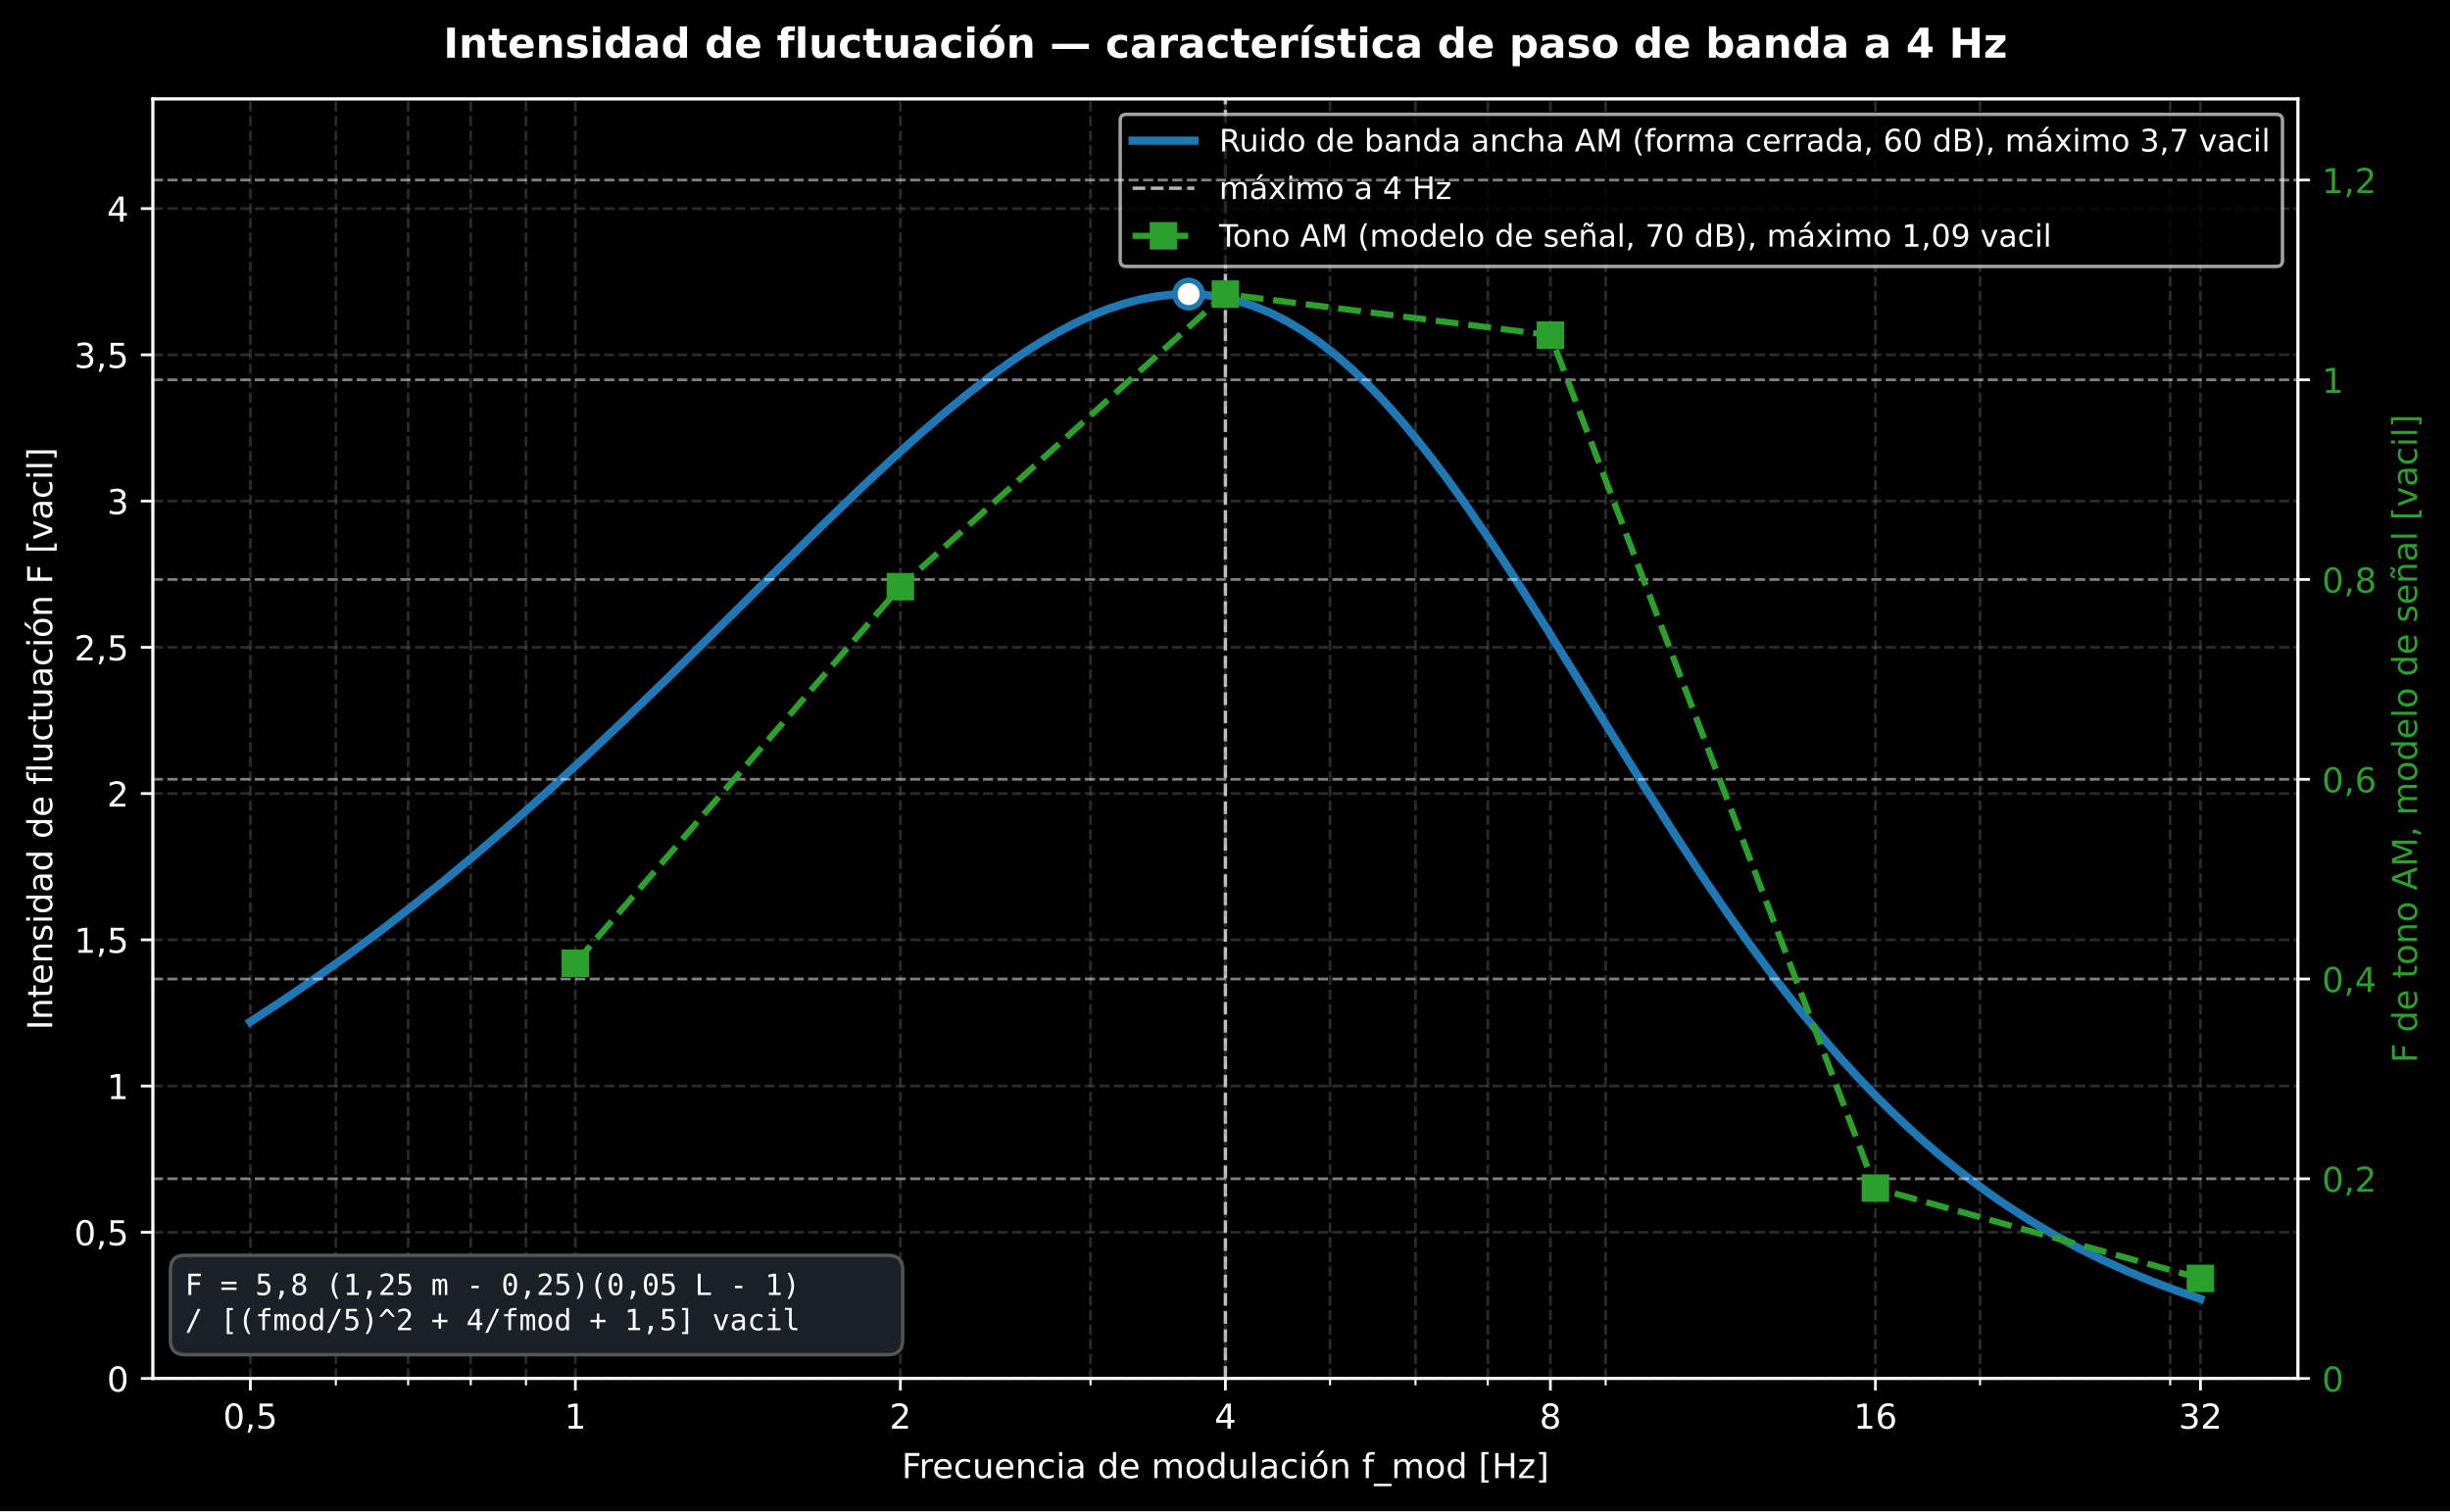
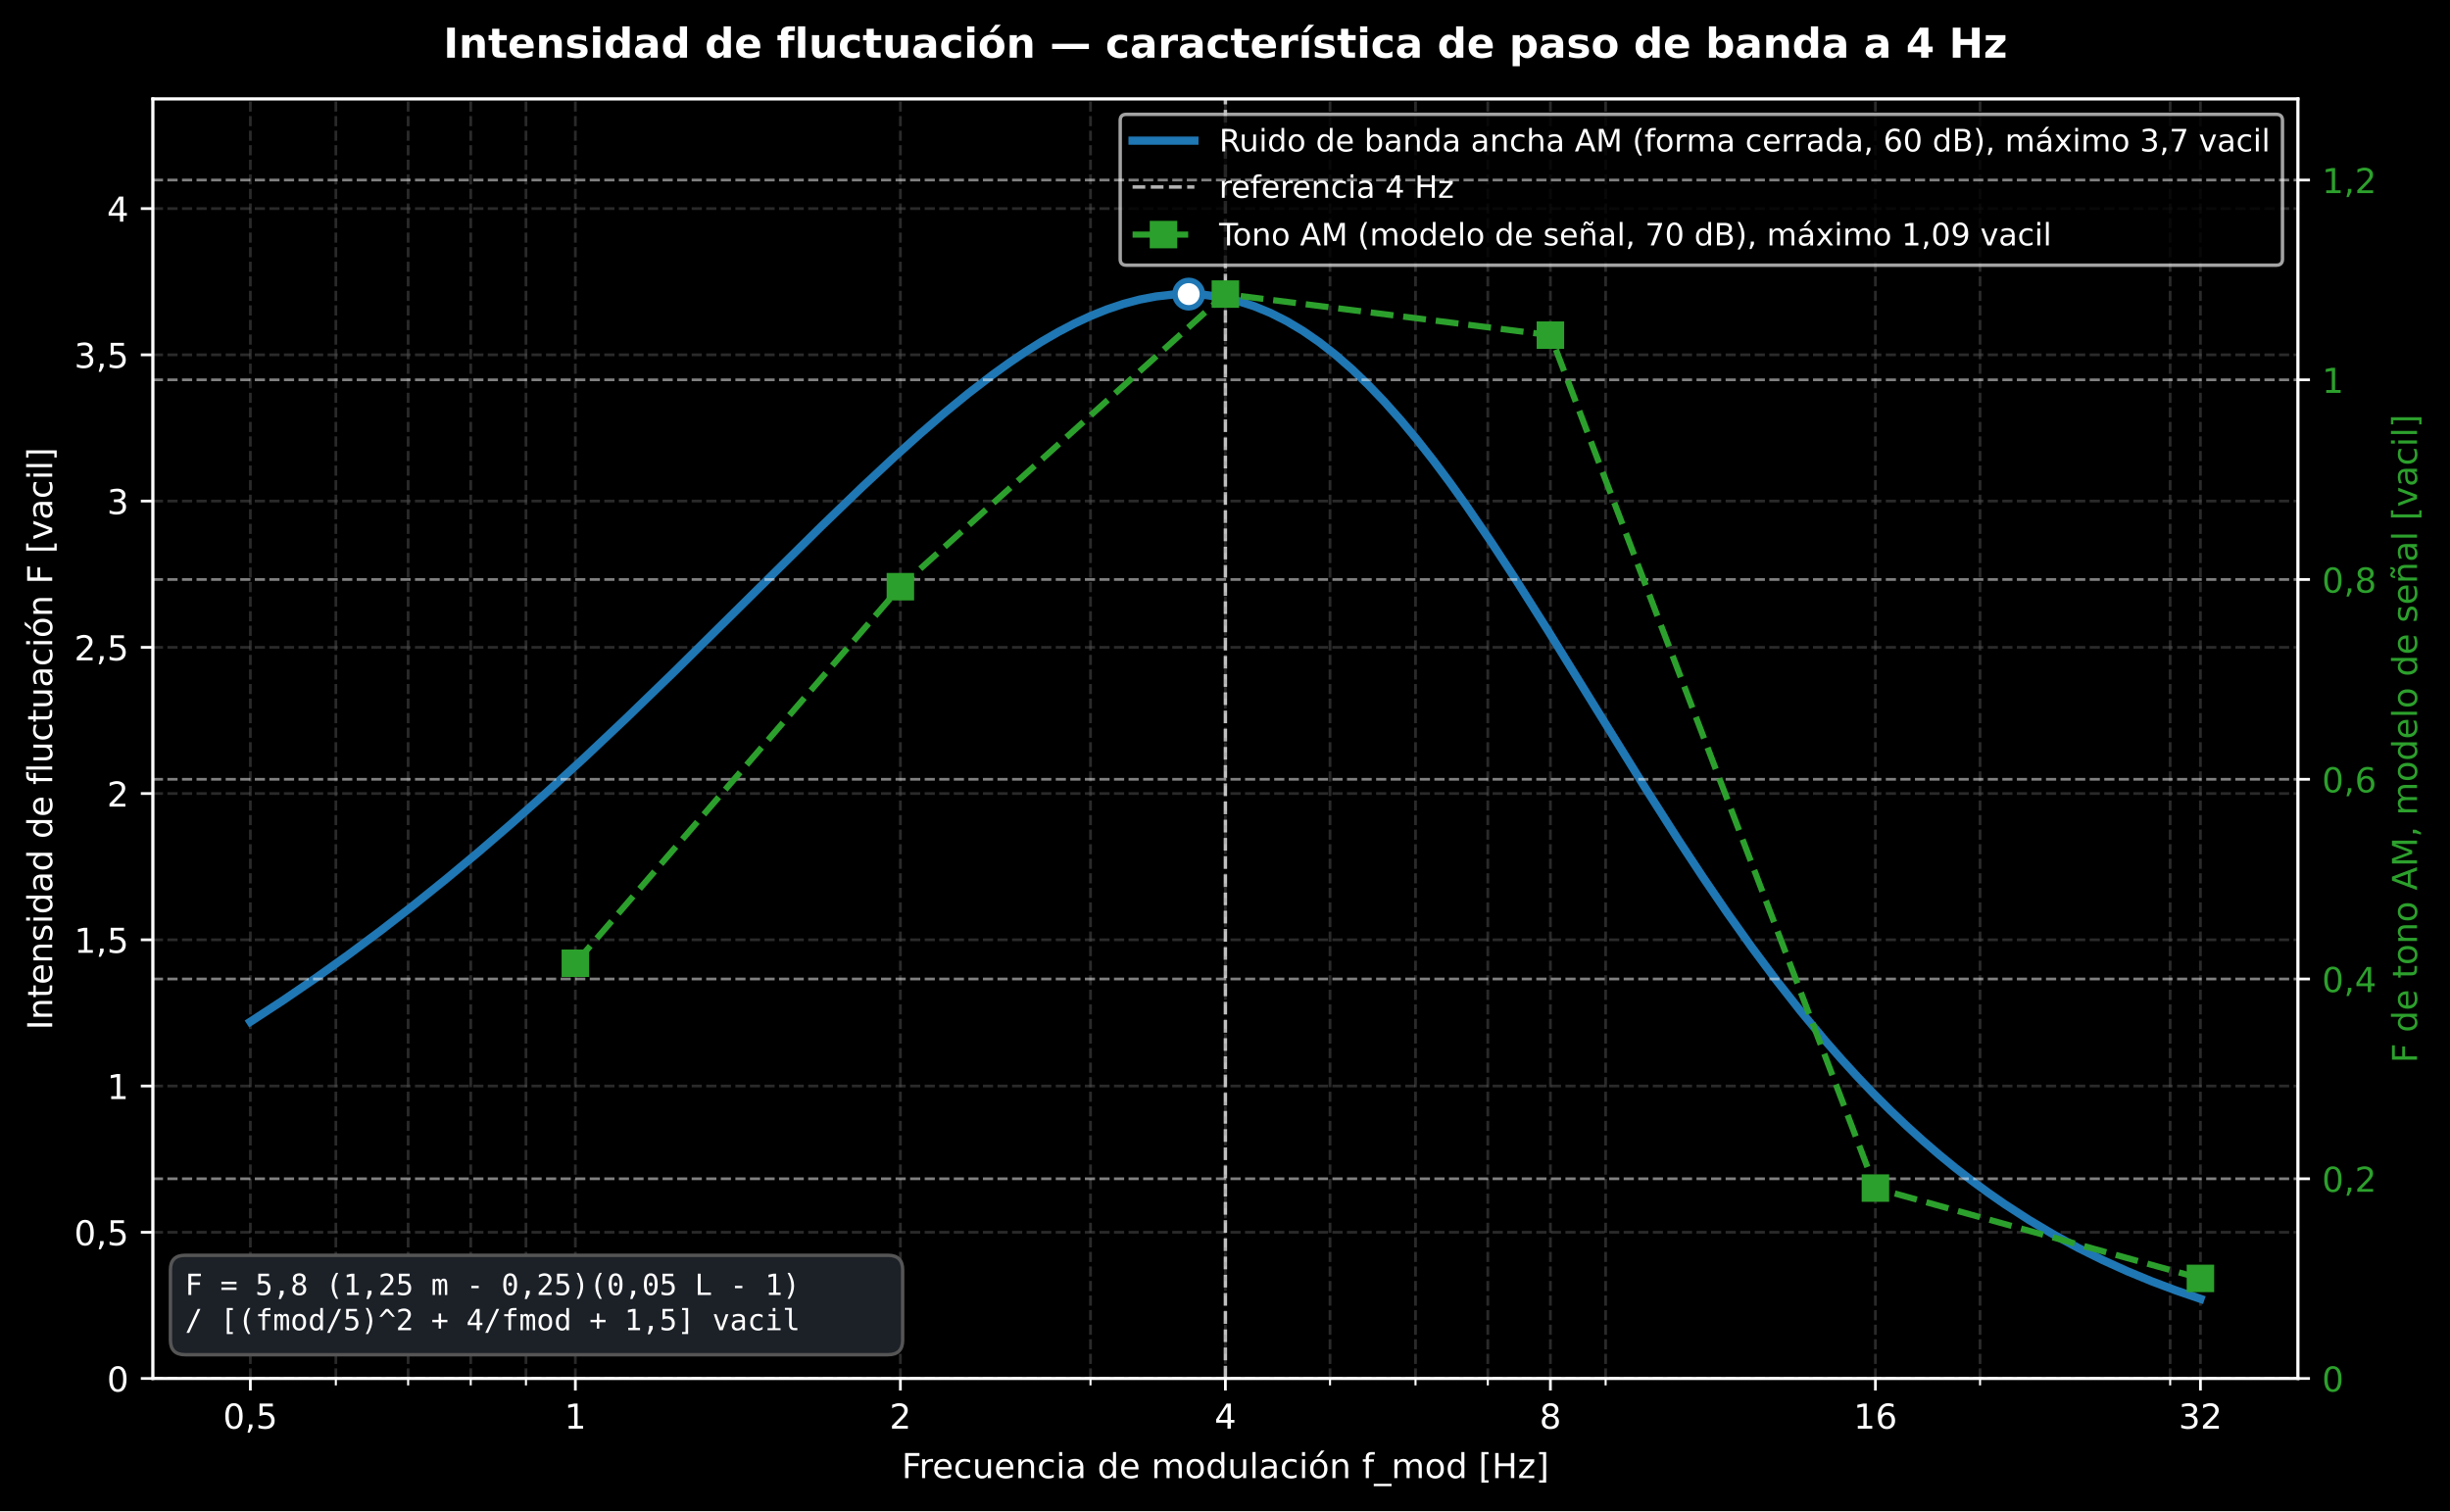
<svg xmlns="http://www.w3.org/2000/svg" xmlns:xlink="http://www.w3.org/1999/xlink" width="713.333pt" height="439.997pt" viewBox="0 0 713.333 439.997" version="1.1">
  <defs>
    <style type="text/css">*{stroke-linejoin: round; stroke-linecap: butt}</style>
  </defs>
  <g id="figure_1">
    <g id="patch_1">
      <path d="M -0 439.997  L 713.333 439.997  L 713.333 0  L -0 0  z " />
    </g>
    <g id="axes_1">
      <g id="patch_2">
        <path d="M 44.504 401.396  L 669.059 401.396  L 669.059 28.798  L 44.504 28.798  z " />
      </g>
      <g id="matplotlib.axis_1">
        <g id="xtick_1">
          <g id="line2d_1">
            <path d="M 72.893 401.396  L 72.893 28.798  " clip-path="url(#p7f0375e1a9)" style="fill: none; stroke-dasharray: 2.96,1.28; stroke-dashoffset: 0; stroke: #555555; stroke-opacity: 0.5; stroke-width: 0.8" />
          </g>
          <g id="line2d_2">
            <defs>
              <path id="m8d14ee1197" d="M 0 0  L 0 3.5  " style="stroke: #ffffff; stroke-width: 0.8" />
            </defs>
            <g>
              <use xlink:href="#m8d14ee1197" x="72.893" y="401.396" style="fill: #ffffff; stroke: #ffffff; stroke-width: 0.8" />
            </g>
          </g>
          <g id="text_1">
            <text style="font-size: 10px; font-family: 'DejaVu Sans', 'Bitstream Vera Sans', 'Computer Modern Sans Serif', 'Lucida Grande', 'Verdana', 'Geneva', 'Lucid', 'Arial', 'Helvetica', 'Avant Garde', sans-serif; text-anchor: middle; fill: #ffffff" x="72.893" y="415.993" transform="rotate(-0 72.89278 415.9934)">0,5</text>
          </g>
        </g>
        <g id="xtick_2">
          <g id="line2d_3">
            <path d="M 167.522 401.396  L 167.522 28.798  " clip-path="url(#p7f0375e1a9)" style="fill: none; stroke-dasharray: 2.96,1.28; stroke-dashoffset: 0; stroke: #555555; stroke-opacity: 0.5; stroke-width: 0.8" />
          </g>
          <g id="line2d_4">
            <g>
              <use xlink:href="#m8d14ee1197" x="167.522" y="401.396" style="fill: #ffffff; stroke: #ffffff; stroke-width: 0.8" />
            </g>
          </g>
          <g id="text_2">
            <text style="font-size: 10px; font-family: 'DejaVu Sans', 'Bitstream Vera Sans', 'Computer Modern Sans Serif', 'Lucida Grande', 'Verdana', 'Geneva', 'Lucid', 'Arial', 'Helvetica', 'Avant Garde', sans-serif; text-anchor: middle; fill: #ffffff" x="167.522" y="415.993" transform="rotate(-0 167.5224 415.9934)">1</text>
          </g>
        </g>
        <g id="xtick_3">
          <g id="line2d_5">
            <path d="M 262.152 401.396  L 262.152 28.798  " clip-path="url(#p7f0375e1a9)" style="fill: none; stroke-dasharray: 2.96,1.28; stroke-dashoffset: 0; stroke: #555555; stroke-opacity: 0.5; stroke-width: 0.8" />
          </g>
          <g id="line2d_6">
            <g>
              <use xlink:href="#m8d14ee1197" x="262.152" y="401.396" style="fill: #ffffff; stroke: #ffffff; stroke-width: 0.8" />
            </g>
          </g>
          <g id="text_3">
            <text style="font-size: 10px; font-family: 'DejaVu Sans', 'Bitstream Vera Sans', 'Computer Modern Sans Serif', 'Lucida Grande', 'Verdana', 'Geneva', 'Lucid', 'Arial', 'Helvetica', 'Avant Garde', sans-serif; text-anchor: middle; fill: #ffffff" x="262.152" y="415.993" transform="rotate(-0 262.152 415.9934)">2</text>
          </g>
        </g>
        <g id="xtick_4">
          <g id="line2d_7">
            <path d="M 356.782 401.396  L 356.782 28.798  " clip-path="url(#p7f0375e1a9)" style="fill: none; stroke-dasharray: 2.96,1.28; stroke-dashoffset: 0; stroke: #555555; stroke-opacity: 0.5; stroke-width: 0.8" />
          </g>
          <g id="line2d_8">
            <g>
              <use xlink:href="#m8d14ee1197" x="356.782" y="401.396" style="fill: #ffffff; stroke: #ffffff; stroke-width: 0.8" />
            </g>
          </g>
          <g id="text_4">
            <text style="font-size: 10px; font-family: 'DejaVu Sans', 'Bitstream Vera Sans', 'Computer Modern Sans Serif', 'Lucida Grande', 'Verdana', 'Geneva', 'Lucid', 'Arial', 'Helvetica', 'Avant Garde', sans-serif; text-anchor: middle; fill: #ffffff" x="356.782" y="415.993" transform="rotate(-0 356.7816 415.9934)">4</text>
          </g>
        </g>
        <g id="xtick_5">
          <g id="line2d_9">
            <path d="M 451.411 401.396  L 451.411 28.798  " clip-path="url(#p7f0375e1a9)" style="fill: none; stroke-dasharray: 2.96,1.28; stroke-dashoffset: 0; stroke: #555555; stroke-opacity: 0.5; stroke-width: 0.8" />
          </g>
          <g id="line2d_10">
            <g>
              <use xlink:href="#m8d14ee1197" x="451.411" y="401.396" style="fill: #ffffff; stroke: #ffffff; stroke-width: 0.8" />
            </g>
          </g>
          <g id="text_5">
            <text style="font-size: 10px; font-family: 'DejaVu Sans', 'Bitstream Vera Sans', 'Computer Modern Sans Serif', 'Lucida Grande', 'Verdana', 'Geneva', 'Lucid', 'Arial', 'Helvetica', 'Avant Garde', sans-serif; text-anchor: middle; fill: #ffffff" x="451.411" y="415.993" transform="rotate(-0 451.4112 415.9934)">8</text>
          </g>
        </g>
        <g id="xtick_6">
          <g id="line2d_11">
            <path d="M 546.041 401.396  L 546.041 28.798  " clip-path="url(#p7f0375e1a9)" style="fill: none; stroke-dasharray: 2.96,1.28; stroke-dashoffset: 0; stroke: #555555; stroke-opacity: 0.5; stroke-width: 0.8" />
          </g>
          <g id="line2d_12">
            <g>
              <use xlink:href="#m8d14ee1197" x="546.041" y="401.396" style="fill: #ffffff; stroke: #ffffff; stroke-width: 0.8" />
            </g>
          </g>
          <g id="text_6">
            <text style="font-size: 10px; font-family: 'DejaVu Sans', 'Bitstream Vera Sans', 'Computer Modern Sans Serif', 'Lucida Grande', 'Verdana', 'Geneva', 'Lucid', 'Arial', 'Helvetica', 'Avant Garde', sans-serif; text-anchor: middle; fill: #ffffff" x="546.041" y="415.993" transform="rotate(-0 546.0407 415.9934)">16</text>
          </g>
        </g>
        <g id="xtick_7">
          <g id="line2d_13">
            <path d="M 640.67 401.396  L 640.67 28.798  " clip-path="url(#p7f0375e1a9)" style="fill: none; stroke-dasharray: 2.96,1.28; stroke-dashoffset: 0; stroke: #555555; stroke-opacity: 0.5; stroke-width: 0.8" />
          </g>
          <g id="line2d_14">
            <g>
              <use xlink:href="#m8d14ee1197" x="640.67" y="401.396" style="fill: #ffffff; stroke: #ffffff; stroke-width: 0.8" />
            </g>
          </g>
          <g id="text_7">
            <text style="font-size: 10px; font-family: 'DejaVu Sans', 'Bitstream Vera Sans', 'Computer Modern Sans Serif', 'Lucida Grande', 'Verdana', 'Geneva', 'Lucid', 'Arial', 'Helvetica', 'Avant Garde', sans-serif; text-anchor: middle; fill: #ffffff" x="640.67" y="415.993" transform="rotate(-0 640.6703 415.9934)">32</text>
          </g>
        </g>
        <g id="xtick_8">
          <g id="line2d_15">
            <path d="M 97.784 401.396  L 97.784 28.798  " clip-path="url(#p7f0375e1a9)" style="fill: none; stroke-dasharray: 2.96,1.28; stroke-dashoffset: 0; stroke: #555555; stroke-opacity: 0.5; stroke-width: 0.8" />
          </g>
          <g id="line2d_16">
            <defs>
              <path id="m1caa325441" d="M 0 0  L 0 2  " style="stroke: #ffffff; stroke-width: 0.6" />
            </defs>
            <g>
              <use xlink:href="#m1caa325441" x="97.784" y="401.396" style="fill: #ffffff; stroke: #ffffff; stroke-width: 0.6" />
            </g>
          </g>
        </g>
        <g id="xtick_9">
          <g id="line2d_17">
            <path d="M 118.829 401.396  L 118.829 28.798  " clip-path="url(#p7f0375e1a9)" style="fill: none; stroke-dasharray: 2.96,1.28; stroke-dashoffset: 0; stroke: #555555; stroke-opacity: 0.5; stroke-width: 0.8" />
          </g>
          <g id="line2d_18">
            <g>
              <use xlink:href="#m1caa325441" x="118.829" y="401.396" style="fill: #ffffff; stroke: #ffffff; stroke-width: 0.6" />
            </g>
          </g>
        </g>
        <g id="xtick_10">
          <g id="line2d_19">
            <path d="M 137.058 401.396  L 137.058 28.798  " clip-path="url(#p7f0375e1a9)" style="fill: none; stroke-dasharray: 2.96,1.28; stroke-dashoffset: 0; stroke: #555555; stroke-opacity: 0.5; stroke-width: 0.8" />
          </g>
          <g id="line2d_20">
            <g>
              <use xlink:href="#m1caa325441" x="137.058" y="401.396" style="fill: #ffffff; stroke: #ffffff; stroke-width: 0.6" />
            </g>
          </g>
        </g>
        <g id="xtick_11">
          <g id="line2d_21">
            <path d="M 153.138 401.396  L 153.138 28.798  " clip-path="url(#p7f0375e1a9)" style="fill: none; stroke-dasharray: 2.96,1.28; stroke-dashoffset: 0; stroke: #555555; stroke-opacity: 0.5; stroke-width: 0.8" />
          </g>
          <g id="line2d_22">
            <g>
              <use xlink:href="#m1caa325441" x="153.138" y="401.396" style="fill: #ffffff; stroke: #ffffff; stroke-width: 0.6" />
            </g>
          </g>
        </g>
        <g id="xtick_12">
          <g id="line2d_23">
            <path d="M 317.507 401.396  L 317.507 28.798  " clip-path="url(#p7f0375e1a9)" style="fill: none; stroke-dasharray: 2.96,1.28; stroke-dashoffset: 0; stroke: #555555; stroke-opacity: 0.5; stroke-width: 0.8" />
          </g>
          <g id="line2d_24">
            <g>
              <use xlink:href="#m1caa325441" x="317.507" y="401.396" style="fill: #ffffff; stroke: #ffffff; stroke-width: 0.6" />
            </g>
          </g>
        </g>
        <g id="xtick_13">
          <g id="line2d_25">
            <path d="M 387.245 401.396  L 387.245 28.798  " clip-path="url(#p7f0375e1a9)" style="fill: none; stroke-dasharray: 2.96,1.28; stroke-dashoffset: 0; stroke: #555555; stroke-opacity: 0.5; stroke-width: 0.8" />
          </g>
          <g id="line2d_26">
            <g>
              <use xlink:href="#m1caa325441" x="387.245" y="401.396" style="fill: #ffffff; stroke: #ffffff; stroke-width: 0.6" />
            </g>
          </g>
        </g>
        <g id="xtick_14">
          <g id="line2d_27">
            <path d="M 412.136 401.396  L 412.136 28.798  " clip-path="url(#p7f0375e1a9)" style="fill: none; stroke-dasharray: 2.96,1.28; stroke-dashoffset: 0; stroke: #555555; stroke-opacity: 0.5; stroke-width: 0.8" />
          </g>
          <g id="line2d_28">
            <g>
              <use xlink:href="#m1caa325441" x="412.136" y="401.396" style="fill: #ffffff; stroke: #ffffff; stroke-width: 0.6" />
            </g>
          </g>
        </g>
        <g id="xtick_15">
          <g id="line2d_29">
            <path d="M 433.181 401.396  L 433.181 28.798  " clip-path="url(#p7f0375e1a9)" style="fill: none; stroke-dasharray: 2.96,1.28; stroke-dashoffset: 0; stroke: #555555; stroke-opacity: 0.5; stroke-width: 0.8" />
          </g>
          <g id="line2d_30">
            <g>
              <use xlink:href="#m1caa325441" x="433.181" y="401.396" style="fill: #ffffff; stroke: #ffffff; stroke-width: 0.6" />
            </g>
          </g>
        </g>
        <g id="xtick_16">
          <g id="line2d_31">
            <path d="M 467.491 401.396  L 467.491 28.798  " clip-path="url(#p7f0375e1a9)" style="fill: none; stroke-dasharray: 2.96,1.28; stroke-dashoffset: 0; stroke: #555555; stroke-opacity: 0.5; stroke-width: 0.8" />
          </g>
          <g id="line2d_32">
            <g>
              <use xlink:href="#m1caa325441" x="467.491" y="401.396" style="fill: #ffffff; stroke: #ffffff; stroke-width: 0.6" />
            </g>
          </g>
        </g>
        <g id="xtick_17">
          <g id="line2d_33">
            <path d="M 576.505 401.396  L 576.505 28.798  " clip-path="url(#p7f0375e1a9)" style="fill: none; stroke-dasharray: 2.96,1.28; stroke-dashoffset: 0; stroke: #555555; stroke-opacity: 0.5; stroke-width: 0.8" />
          </g>
          <g id="line2d_34">
            <g>
              <use xlink:href="#m1caa325441" x="576.505" y="401.396" style="fill: #ffffff; stroke: #ffffff; stroke-width: 0.6" />
            </g>
          </g>
        </g>
        <g id="xtick_18">
          <g id="line2d_35">
            <path d="M 631.859 401.396  L 631.859 28.798  " clip-path="url(#p7f0375e1a9)" style="fill: none; stroke-dasharray: 2.96,1.28; stroke-dashoffset: 0; stroke: #555555; stroke-opacity: 0.5; stroke-width: 0.8" />
          </g>
          <g id="line2d_36">
            <g>
              <use xlink:href="#m1caa325441" x="631.859" y="401.396" style="fill: #ffffff; stroke: #ffffff; stroke-width: 0.6" />
            </g>
          </g>
        </g>
        <g id="text_8">
          <text style="font-size: 10px; font-family: 'DejaVu Sans', 'Bitstream Vera Sans', 'Computer Modern Sans Serif', 'Lucida Grande', 'Verdana', 'Geneva', 'Lucid', 'Arial', 'Helvetica', 'Avant Garde', sans-serif; text-anchor: middle; fill: #ffffff" x="356.782" y="430.394" transform="rotate(-0 356.7816 430.3942)">Frecuencia de modulación f_mod [Hz]</text>
        </g>
      </g>
      <g id="matplotlib.axis_2">
        <g id="ytick_1">
          <g id="line2d_37">
            <path d="M 44.504 401.396  L 669.059 401.396  " clip-path="url(#p7f0375e1a9)" style="fill: none; stroke-dasharray: 2.96,1.28; stroke-dashoffset: 0; stroke: #555555; stroke-opacity: 0.5; stroke-width: 0.8" />
          </g>
          <g id="line2d_38">
            <defs>
              <path id="m5e07181663" d="M 0 0  L -3.5 0  " style="stroke: #ffffff; stroke-width: 0.8" />
            </defs>
            <g>
              <use xlink:href="#m5e07181663" x="44.504" y="401.396" style="fill: #ffffff; stroke: #ffffff; stroke-width: 0.8" />
            </g>
          </g>
          <g id="text_9">
            <text style="font-size: 10px; font-family: 'DejaVu Sans', 'Bitstream Vera Sans', 'Computer Modern Sans Serif', 'Lucida Grande', 'Verdana', 'Geneva', 'Lucid', 'Arial', 'Helvetica', 'Avant Garde', sans-serif; text-anchor: end; fill: #ffffff" x="37.504" y="405.195" transform="rotate(-0 37.50391 405.1946)">0</text>
          </g>
        </g>
        <g id="ytick_2">
          <g id="line2d_39">
            <path d="M 44.504 358.813  L 669.059 358.813  " clip-path="url(#p7f0375e1a9)" style="fill: none; stroke-dasharray: 2.96,1.28; stroke-dashoffset: 0; stroke: #555555; stroke-opacity: 0.5; stroke-width: 0.8" />
          </g>
          <g id="line2d_40">
            <g>
              <use xlink:href="#m5e07181663" x="44.504" y="358.813" style="fill: #ffffff; stroke: #ffffff; stroke-width: 0.8" />
            </g>
          </g>
          <g id="text_10">
            <text style="font-size: 10px; font-family: 'DejaVu Sans', 'Bitstream Vera Sans', 'Computer Modern Sans Serif', 'Lucida Grande', 'Verdana', 'Geneva', 'Lucid', 'Arial', 'Helvetica', 'Avant Garde', sans-serif; text-anchor: end; fill: #ffffff" x="37.504" y="362.612" transform="rotate(-0 37.50391 362.6121)">0,5</text>
          </g>
        </g>
        <g id="ytick_3">
          <g id="line2d_41">
            <path d="M 44.504 316.231  L 669.059 316.231  " clip-path="url(#p7f0375e1a9)" style="fill: none; stroke-dasharray: 2.96,1.28; stroke-dashoffset: 0; stroke: #555555; stroke-opacity: 0.5; stroke-width: 0.8" />
          </g>
          <g id="line2d_42">
            <g>
              <use xlink:href="#m5e07181663" x="44.504" y="316.231" style="fill: #ffffff; stroke: #ffffff; stroke-width: 0.8" />
            </g>
          </g>
          <g id="text_11">
            <text style="font-size: 10px; font-family: 'DejaVu Sans', 'Bitstream Vera Sans', 'Computer Modern Sans Serif', 'Lucida Grande', 'Verdana', 'Geneva', 'Lucid', 'Arial', 'Helvetica', 'Avant Garde', sans-serif; text-anchor: end; fill: #ffffff" x="37.504" y="320.03" transform="rotate(-0 37.50391 320.0297)">1</text>
          </g>
        </g>
        <g id="ytick_4">
          <g id="line2d_43">
            <path d="M 44.504 273.648  L 669.059 273.648  " clip-path="url(#p7f0375e1a9)" style="fill: none; stroke-dasharray: 2.96,1.28; stroke-dashoffset: 0; stroke: #555555; stroke-opacity: 0.5; stroke-width: 0.8" />
          </g>
          <g id="line2d_44">
            <g>
              <use xlink:href="#m5e07181663" x="44.504" y="273.648" style="fill: #ffffff; stroke: #ffffff; stroke-width: 0.8" />
            </g>
          </g>
          <g id="text_12">
            <text style="font-size: 10px; font-family: 'DejaVu Sans', 'Bitstream Vera Sans', 'Computer Modern Sans Serif', 'Lucida Grande', 'Verdana', 'Geneva', 'Lucid', 'Arial', 'Helvetica', 'Avant Garde', sans-serif; text-anchor: end; fill: #ffffff" x="37.504" y="277.447" transform="rotate(-0 37.50391 277.4472)">1,5</text>
          </g>
        </g>
        <g id="ytick_5">
          <g id="line2d_45">
            <path d="M 44.504 231.066  L 669.059 231.066  " clip-path="url(#p7f0375e1a9)" style="fill: none; stroke-dasharray: 2.96,1.28; stroke-dashoffset: 0; stroke: #555555; stroke-opacity: 0.5; stroke-width: 0.8" />
          </g>
          <g id="line2d_46">
            <g>
              <use xlink:href="#m5e07181663" x="44.504" y="231.066" style="fill: #ffffff; stroke: #ffffff; stroke-width: 0.8" />
            </g>
          </g>
          <g id="text_13">
            <text style="font-size: 10px; font-family: 'DejaVu Sans', 'Bitstream Vera Sans', 'Computer Modern Sans Serif', 'Lucida Grande', 'Verdana', 'Geneva', 'Lucid', 'Arial', 'Helvetica', 'Avant Garde', sans-serif; text-anchor: end; fill: #ffffff" x="37.504" y="234.865" transform="rotate(-0 37.50391 234.8648)">2</text>
          </g>
        </g>
        <g id="ytick_6">
          <g id="line2d_47">
            <path d="M 44.504 188.483  L 669.059 188.483  " clip-path="url(#p7f0375e1a9)" style="fill: none; stroke-dasharray: 2.96,1.28; stroke-dashoffset: 0; stroke: #555555; stroke-opacity: 0.5; stroke-width: 0.8" />
          </g>
          <g id="line2d_48">
            <g>
              <use xlink:href="#m5e07181663" x="44.504" y="188.483" style="fill: #ffffff; stroke: #ffffff; stroke-width: 0.8" />
            </g>
          </g>
          <g id="text_14">
            <text style="font-size: 10px; font-family: 'DejaVu Sans', 'Bitstream Vera Sans', 'Computer Modern Sans Serif', 'Lucida Grande', 'Verdana', 'Geneva', 'Lucid', 'Arial', 'Helvetica', 'Avant Garde', sans-serif; text-anchor: end; fill: #ffffff" x="37.504" y="192.282" transform="rotate(-0 37.50391 192.2823)">2,5</text>
          </g>
        </g>
        <g id="ytick_7">
          <g id="line2d_49">
            <path d="M 44.504 145.901  L 669.059 145.901  " clip-path="url(#p7f0375e1a9)" style="fill: none; stroke-dasharray: 2.96,1.28; stroke-dashoffset: 0; stroke: #555555; stroke-opacity: 0.5; stroke-width: 0.8" />
          </g>
          <g id="line2d_50">
            <g>
              <use xlink:href="#m5e07181663" x="44.504" y="145.901" style="fill: #ffffff; stroke: #ffffff; stroke-width: 0.8" />
            </g>
          </g>
          <g id="text_15">
            <text style="font-size: 10px; font-family: 'DejaVu Sans', 'Bitstream Vera Sans', 'Computer Modern Sans Serif', 'Lucida Grande', 'Verdana', 'Geneva', 'Lucid', 'Arial', 'Helvetica', 'Avant Garde', sans-serif; text-anchor: end; fill: #ffffff" x="37.504" y="149.7" transform="rotate(-0 37.50391 149.6998)">3</text>
          </g>
        </g>
        <g id="ytick_8">
          <g id="line2d_51">
            <path d="M 44.504 103.319  L 669.059 103.319  " clip-path="url(#p7f0375e1a9)" style="fill: none; stroke-dasharray: 2.96,1.28; stroke-dashoffset: 0; stroke: #555555; stroke-opacity: 0.5; stroke-width: 0.8" />
          </g>
          <g id="line2d_52">
            <g>
              <use xlink:href="#m5e07181663" x="44.504" y="103.319" style="fill: #ffffff; stroke: #ffffff; stroke-width: 0.8" />
            </g>
          </g>
          <g id="text_16">
            <text style="font-size: 10px; font-family: 'DejaVu Sans', 'Bitstream Vera Sans', 'Computer Modern Sans Serif', 'Lucida Grande', 'Verdana', 'Geneva', 'Lucid', 'Arial', 'Helvetica', 'Avant Garde', sans-serif; text-anchor: end; fill: #ffffff" x="37.504" y="107.117" transform="rotate(-0 37.50391 107.1174)">3,5</text>
          </g>
        </g>
        <g id="ytick_9">
          <g id="line2d_53">
            <path d="M 44.504 60.736  L 669.059 60.736  " clip-path="url(#p7f0375e1a9)" style="fill: none; stroke-dasharray: 2.96,1.28; stroke-dashoffset: 0; stroke: #555555; stroke-opacity: 0.5; stroke-width: 0.8" />
          </g>
          <g id="line2d_54">
            <g>
              <use xlink:href="#m5e07181663" x="44.504" y="60.736" style="fill: #ffffff; stroke: #ffffff; stroke-width: 0.8" />
            </g>
          </g>
          <g id="text_17">
            <text style="font-size: 10px; font-family: 'DejaVu Sans', 'Bitstream Vera Sans', 'Computer Modern Sans Serif', 'Lucida Grande', 'Verdana', 'Geneva', 'Lucid', 'Arial', 'Helvetica', 'Avant Garde', sans-serif; text-anchor: end; fill: #ffffff" x="37.504" y="64.535" transform="rotate(-0 37.50391 64.53491)">4</text>
          </g>
        </g>
        <g id="text_18">
          <text style="font-size: 10px; font-family: 'DejaVu Sans', 'Bitstream Vera Sans', 'Computer Modern Sans Serif', 'Lucida Grande', 'Verdana', 'Geneva', 'Lucid', 'Arial', 'Helvetica', 'Avant Garde', sans-serif; text-anchor: middle; fill: #ffffff" x="15.198" y="215.097" transform="rotate(-90 15.19844 215.097)">Intensidad de fluctuación F [vacil]</text>
        </g>
      </g>
      <g id="line2d_55">
        <path d="M 72.893 297.514  L 82.395 291.305  L 91.898 284.808  L 101.4 278.023  L 110.903 270.949  L 120.406 263.587  L 129.908 255.941  L 139.411 248.019  L 148.913 239.83  L 158.416 231.386  L 170.294 220.501  L 182.172 209.291  L 196.426 195.489  L 215.431 176.709  L 239.187 153.218  L 251.066 141.774  L 260.568 132.917  L 267.695 126.514  L 274.822 120.369  L 281.949 114.534  L 289.076 109.062  L 293.827 105.644  L 298.578 102.431  L 303.33 99.441  L 308.081 96.692  L 312.832 94.204  L 317.584 91.995  L 322.335 90.084  L 327.086 88.49  L 331.837 87.231  L 336.589 86.324  L 341.34 85.787  L 346.091 85.635  L 350.842 85.883  L 355.594 86.543  L 360.345 87.627  L 365.096 89.142  L 369.848 91.097  L 374.599 93.494  L 379.35 96.334  L 384.101 99.616  L 388.853 103.334  L 393.604 107.481  L 398.355 112.044  L 403.107 117.008  L 407.858 122.356  L 412.609 128.066  L 417.36 134.115  L 422.112 140.477  L 426.863 147.121  L 433.99 157.551  L 441.117 168.441  L 450.619 183.476  L 464.873 206.585  L 479.127 229.594  L 488.629 244.503  L 495.756 255.328  L 502.883 265.777  L 510.01 275.801  L 517.137 285.363  L 524.264 294.436  L 531.391 303.003  L 536.142 308.429  L 540.894 313.627  L 545.645 318.597  L 550.396 323.342  L 555.147 327.865  L 559.899 332.17  L 564.65 336.262  L 569.401 340.146  L 574.152 343.83  L 578.904 347.319  L 583.655 350.621  L 590.782 355.237  L 597.909 359.471  L 605.036 363.347  L 612.163 366.89  L 619.29 370.124  L 626.417 373.072  L 633.543 375.756  L 640.67 378.197  L 640.67 378.197  " clip-path="url(#p7f0375e1a9)" style="fill: none; stroke: #1f77b4; stroke-width: 2.4; stroke-linecap: square" />
      </g>
      <g id="line2d_56">
        <path d="M 356.782 401.396  L 356.782 28.798  " clip-path="url(#p7f0375e1a9)" style="fill: none; stroke-dasharray: 3.7,1.6; stroke-dashoffset: 0; stroke: #ffffff; stroke-opacity: 0.7" />
      </g>
      <g id="patch_3">
        <path d="M 44.504 401.396  L 44.504 28.798  " style="fill: none; stroke: #ffffff; stroke-width: 0.8; stroke-linejoin: miter; stroke-linecap: square" />
      </g>
      <g id="patch_4">
        <path d="M 669.059 401.396  L 669.059 28.798  " style="fill: none; stroke: #ffffff; stroke-width: 0.8; stroke-linejoin: miter; stroke-linecap: square" />
      </g>
      <g id="patch_5">
        <path d="M 44.504 401.396  L 669.059 401.396  " style="fill: none; stroke: #ffffff; stroke-width: 0.8; stroke-linejoin: miter; stroke-linecap: square" />
      </g>
      <g id="patch_6">
        <path d="M 44.504 28.798  L 669.059 28.798  " style="fill: none; stroke: #ffffff; stroke-width: 0.8; stroke-linejoin: miter; stroke-linecap: square" />
      </g>
      <g id="text_19">
        <g id="patch_7">
          <path d="M 53.872 394.468  L 258.563 394.468  Q 262.813 394.468 262.813 390.218  L 262.813 369.769  Q 262.813 365.519 258.563 365.519  L 53.872 365.519  Q 49.622 365.519 49.622 369.769  L 49.622 390.218  Q 49.622 394.468 53.872 394.468  z " style="fill: #1c2128; stroke: #555555; stroke-linejoin: miter" />
        </g>
        <text style="font-size: 8.5px; font-family: 'DejaVu Sans Mono', 'Bitstream Vera Sans Mono', 'Computer Modern Typewriter', 'Andale Mono', 'Nimbus Mono L', 'Courier New', 'Courier', 'Fixed', 'Terminal', monospace; fill: #ffffff" transform="translate(53.87224 377.0775)">F = 5,8 (1,25 m - 0,25)(0,05 L - 1)</text>
        <text style="font-size: 8.5px; font-family: 'DejaVu Sans Mono', 'Bitstream Vera Sans Mono', 'Computer Modern Typewriter', 'Andale Mono', 'Nimbus Mono L', 'Courier New', 'Courier', 'Fixed', 'Terminal', monospace; fill: #ffffff" transform="translate(53.87224 387.325)">    / [(fmod/5)^2 + 4/fmod + 1,5]  vacil</text>
      </g>
      <g id="text_20">
        <text style="font-weight: 700; font-size: 12px; font-family: 'DejaVu Sans', 'Bitstream Vera Sans', 'Computer Modern Sans Serif', 'Lucida Grande', 'Verdana', 'Geneva', 'Lucid', 'Arial', 'Helvetica', 'Avant Garde', sans-serif; text-anchor: middle; fill: #ffffff" x="356.782" y="16.798" transform="rotate(-0 356.7816 16.79812)">Intensidad de fluctuación — característica de paso de banda a 4 Hz</text>
      </g>
      <g id="legend_1">
        <g id="patch_8">
-           <path d="M 327.956 77.58  L 662.759 77.58  Q 664.559 77.58 664.559 75.78  L 664.559 35.098  Q 664.559 33.298 662.759 33.298  L 327.956 33.298  Q 326.156 33.298 326.156 35.098  L 326.156 75.78  Q 326.156 77.58 327.956 77.58  z " style="opacity: 0.8; stroke: #cccccc; stroke-linejoin: miter" />
+           <path d="M 327.956 77.22  L 662.759 77.22  Q 664.559 77.22 664.559 75.42  L 664.559 35.098  Q 664.559 33.298 662.759 33.298  L 327.956 33.298  Q 326.156 33.298 326.156 35.098  L 326.156 75.42  Q 326.156 77.22 327.956 77.22  z " style="opacity: 0.8; stroke: #cccccc; stroke-linejoin: miter" />
        </g>
        <g id="line2d_57">
          <path d="M 329.756 40.947  L 338.756 40.947  L 347.756 40.947  " style="fill: none; stroke: #1f77b4; stroke-width: 2.4; stroke-linecap: square" />
        </g>
        <g id="text_21">
          <text style="font-size: 9px; font-family: 'DejaVu Sans', 'Bitstream Vera Sans', 'Computer Modern Sans Serif', 'Lucida Grande', 'Verdana', 'Geneva', 'Lucid', 'Arial', 'Helvetica', 'Avant Garde', sans-serif; text-anchor: start; fill: #ffffff" x="354.956" y="44.097" transform="rotate(-0 354.9564 44.09672)">Ruido de banda ancha AM (forma cerrada, 60 dB), máximo 3,7 vacil</text>
        </g>
        <g id="line2d_58">
-           <path d="M 329.756 54.807  L 338.756 54.807  L 347.756 54.807  " style="fill: none; stroke-dasharray: 3.7,1.6; stroke-dashoffset: 0; stroke: #ffffff; stroke-opacity: 0.7" />
+           <path d="M 329.756 54.447  L 338.756 54.447  L 347.756 54.447  " style="fill: none; stroke-dasharray: 3.7,1.6; stroke-dashoffset: 0; stroke: #ffffff; stroke-opacity: 0.7" />
        </g>
        <g id="text_22">
-           <text style="font-size: 9px; font-family: 'DejaVu Sans', 'Bitstream Vera Sans', 'Computer Modern Sans Serif', 'Lucida Grande', 'Verdana', 'Geneva', 'Lucid', 'Arial', 'Helvetica', 'Avant Garde', sans-serif; text-anchor: start; fill: #ffffff" x="354.956" y="57.957" transform="rotate(-0 354.9564 57.95742)">máximo a 4 Hz</text>
+           <text style="font-size: 9px; font-family: 'DejaVu Sans', 'Bitstream Vera Sans', 'Computer Modern Sans Serif', 'Lucida Grande', 'Verdana', 'Geneva', 'Lucid', 'Arial', 'Helvetica', 'Avant Garde', sans-serif; text-anchor: start; fill: #ffffff" x="354.956" y="57.597" transform="rotate(-0 354.9564 57.59742)">referencia 4 Hz</text>
        </g>
        <g id="line2d_59">
-           <path d="M 329.756 68.668  L 338.756 68.668  L 347.756 68.668  " style="fill: none; stroke-dasharray: 6.66,2.88; stroke-dashoffset: 0; stroke: #2ca02c; stroke-width: 1.8" />
+           <path d="M 329.756 68.308  L 338.756 68.308  L 347.756 68.308  " style="fill: none; stroke-dasharray: 6.66,2.88; stroke-dashoffset: 0; stroke: #2ca02c; stroke-width: 1.8" />
          <defs>
            <path id="md78b316311" d="M -3.5 3.5  L 3.5 3.5  L 3.5 -3.5  L -3.5 -3.5  z " style="stroke: #2ca02c; stroke-linejoin: miter" />
          </defs>
          <g>
-             <use xlink:href="#md78b316311" x="338.756" y="68.668" style="fill: #2ca02c; stroke: #2ca02c; stroke-linejoin: miter" />
+             <use xlink:href="#md78b316311" x="338.756" y="68.308" style="fill: #2ca02c; stroke: #2ca02c; stroke-linejoin: miter" />
          </g>
        </g>
        <g id="text_23">
-           <text style="font-size: 9px; font-family: 'DejaVu Sans', 'Bitstream Vera Sans', 'Computer Modern Sans Serif', 'Lucida Grande', 'Verdana', 'Geneva', 'Lucid', 'Arial', 'Helvetica', 'Avant Garde', sans-serif; text-anchor: start; fill: #ffffff" x="354.956" y="71.818" transform="rotate(-0 354.9564 71.81812)">Tono AM (modelo de señal, 70 dB), máximo 1,09 vacil</text>
+           <text style="font-size: 9px; font-family: 'DejaVu Sans', 'Bitstream Vera Sans', 'Computer Modern Sans Serif', 'Lucida Grande', 'Verdana', 'Geneva', 'Lucid', 'Arial', 'Helvetica', 'Avant Garde', sans-serif; text-anchor: start; fill: #ffffff" x="354.956" y="71.458" transform="rotate(-0 354.9564 71.45812)">Tono AM (modelo de señal, 70 dB), máximo 1,09 vacil</text>
        </g>
      </g>
      <g id="line2d_60">
        <defs>
          <path id="mafaff05829" d="M 0 4  C 1.061 4 2.078 3.579 2.828 2.828  C 3.579 2.078 4 1.061 4 0  C 4 -1.061 3.579 -2.078 2.828 -2.828  C 2.078 -3.579 1.061 -4 0 -4  C -1.061 -4 -2.078 -3.579 -2.828 -2.828  C -3.579 -2.078 -4 -1.061 -4 0  C -4 1.061 -3.579 2.078 -2.828 2.828  C -2.078 3.579 -1.061 4 0 4  z " style="stroke: #1f77b4; stroke-width: 1.6" />
        </defs>
        <g clip-path="url(#p7f0375e1a9)">
          <use xlink:href="#mafaff05829" x="346.091" y="85.635" style="fill: #ffffff; stroke: #1f77b4; stroke-width: 1.6" />
        </g>
      </g>
    </g>
    <g id="axes_2">
      <g id="matplotlib.axis_3">
        <g id="ytick_10">
          <g id="line2d_61">
            <path d="M 44.504 401.396  L 669.059 401.396  " clip-path="url(#p7f0375e1a9)" style="fill: none; stroke-dasharray: 2.96,1.28; stroke-dashoffset: 0; stroke: #ffffff; stroke-opacity: 0.5; stroke-width: 0.8" />
          </g>
          <g id="line2d_62">
            <defs>
              <path id="m0eff7b7f63" d="M 0 0  L 3.5 0  " style="stroke: #ffffff; stroke-width: 0.8" />
            </defs>
            <g>
              <use xlink:href="#m0eff7b7f63" x="669.059" y="401.396" style="fill: #ffffff; stroke: #ffffff; stroke-width: 0.8" />
            </g>
          </g>
          <g id="text_24">
            <text style="font-size: 10px; font-family: 'DejaVu Sans', 'Bitstream Vera Sans', 'Computer Modern Sans Serif', 'Lucida Grande', 'Verdana', 'Geneva', 'Lucid', 'Arial', 'Helvetica', 'Avant Garde', sans-serif; text-anchor: start; fill: #2ca02c" x="676.059" y="405.195" transform="rotate(-0 676.0592 405.1946)">0</text>
          </g>
        </g>
        <g id="ytick_11">
          <g id="line2d_63">
            <path d="M 44.504 343.235  L 669.059 343.235  " clip-path="url(#p7f0375e1a9)" style="fill: none; stroke-dasharray: 2.96,1.28; stroke-dashoffset: 0; stroke: #ffffff; stroke-opacity: 0.5; stroke-width: 0.8" />
          </g>
          <g id="line2d_64">
            <g>
              <use xlink:href="#m0eff7b7f63" x="669.059" y="343.235" style="fill: #ffffff; stroke: #ffffff; stroke-width: 0.8" />
            </g>
          </g>
          <g id="text_25">
            <text style="font-size: 10px; font-family: 'DejaVu Sans', 'Bitstream Vera Sans', 'Computer Modern Sans Serif', 'Lucida Grande', 'Verdana', 'Geneva', 'Lucid', 'Arial', 'Helvetica', 'Avant Garde', sans-serif; text-anchor: start; fill: #2ca02c" x="676.059" y="347.034" transform="rotate(-0 676.0592 347.0338)">0,2</text>
          </g>
        </g>
        <g id="ytick_12">
          <g id="line2d_65">
            <path d="M 44.504 285.074  L 669.059 285.074  " clip-path="url(#p7f0375e1a9)" style="fill: none; stroke-dasharray: 2.96,1.28; stroke-dashoffset: 0; stroke: #ffffff; stroke-opacity: 0.5; stroke-width: 0.8" />
          </g>
          <g id="line2d_66">
            <g>
              <use xlink:href="#m0eff7b7f63" x="669.059" y="285.074" style="fill: #ffffff; stroke: #ffffff; stroke-width: 0.8" />
            </g>
          </g>
          <g id="text_26">
            <text style="font-size: 10px; font-family: 'DejaVu Sans', 'Bitstream Vera Sans', 'Computer Modern Sans Serif', 'Lucida Grande', 'Verdana', 'Geneva', 'Lucid', 'Arial', 'Helvetica', 'Avant Garde', sans-serif; text-anchor: start; fill: #2ca02c" x="676.059" y="288.873" transform="rotate(-0 676.0592 288.873)">0,4</text>
          </g>
        </g>
        <g id="ytick_13">
          <g id="line2d_67">
            <path d="M 44.504 226.913  L 669.059 226.913  " clip-path="url(#p7f0375e1a9)" style="fill: none; stroke-dasharray: 2.96,1.28; stroke-dashoffset: 0; stroke: #ffffff; stroke-opacity: 0.5; stroke-width: 0.8" />
          </g>
          <g id="line2d_68">
            <g>
              <use xlink:href="#m0eff7b7f63" x="669.059" y="226.913" style="fill: #ffffff; stroke: #ffffff; stroke-width: 0.8" />
            </g>
          </g>
          <g id="text_27">
            <text style="font-size: 10px; font-family: 'DejaVu Sans', 'Bitstream Vera Sans', 'Computer Modern Sans Serif', 'Lucida Grande', 'Verdana', 'Geneva', 'Lucid', 'Arial', 'Helvetica', 'Avant Garde', sans-serif; text-anchor: start; fill: #2ca02c" x="676.059" y="230.712" transform="rotate(-0 676.0592 230.7122)">0,6</text>
          </g>
        </g>
        <g id="ytick_14">
          <g id="line2d_69">
            <path d="M 44.504 168.753  L 669.059 168.753  " clip-path="url(#p7f0375e1a9)" style="fill: none; stroke-dasharray: 2.96,1.28; stroke-dashoffset: 0; stroke: #ffffff; stroke-opacity: 0.5; stroke-width: 0.8" />
          </g>
          <g id="line2d_70">
            <g>
              <use xlink:href="#m0eff7b7f63" x="669.059" y="168.753" style="fill: #ffffff; stroke: #ffffff; stroke-width: 0.8" />
            </g>
          </g>
          <g id="text_28">
            <text style="font-size: 10px; font-family: 'DejaVu Sans', 'Bitstream Vera Sans', 'Computer Modern Sans Serif', 'Lucida Grande', 'Verdana', 'Geneva', 'Lucid', 'Arial', 'Helvetica', 'Avant Garde', sans-serif; text-anchor: start; fill: #2ca02c" x="676.059" y="172.551" transform="rotate(-0 676.0592 172.5514)">0,8</text>
          </g>
        </g>
        <g id="ytick_15">
          <g id="line2d_71">
            <path d="M 44.504 110.592  L 669.059 110.592  " clip-path="url(#p7f0375e1a9)" style="fill: none; stroke-dasharray: 2.96,1.28; stroke-dashoffset: 0; stroke: #ffffff; stroke-opacity: 0.5; stroke-width: 0.8" />
          </g>
          <g id="line2d_72">
            <g>
              <use xlink:href="#m0eff7b7f63" x="669.059" y="110.592" style="fill: #ffffff; stroke: #ffffff; stroke-width: 0.8" />
            </g>
          </g>
          <g id="text_29">
            <text style="font-size: 10px; font-family: 'DejaVu Sans', 'Bitstream Vera Sans', 'Computer Modern Sans Serif', 'Lucida Grande', 'Verdana', 'Geneva', 'Lucid', 'Arial', 'Helvetica', 'Avant Garde', sans-serif; text-anchor: start; fill: #2ca02c" x="676.059" y="114.391" transform="rotate(-0 676.0592 114.3906)">1</text>
          </g>
        </g>
        <g id="ytick_16">
          <g id="line2d_73">
            <path d="M 44.504 52.431  L 669.059 52.431  " clip-path="url(#p7f0375e1a9)" style="fill: none; stroke-dasharray: 2.96,1.28; stroke-dashoffset: 0; stroke: #ffffff; stroke-opacity: 0.5; stroke-width: 0.8" />
          </g>
          <g id="line2d_74">
            <g>
              <use xlink:href="#m0eff7b7f63" x="669.059" y="52.431" style="fill: #ffffff; stroke: #ffffff; stroke-width: 0.8" />
            </g>
          </g>
          <g id="text_30">
            <text style="font-size: 10px; font-family: 'DejaVu Sans', 'Bitstream Vera Sans', 'Computer Modern Sans Serif', 'Lucida Grande', 'Verdana', 'Geneva', 'Lucid', 'Arial', 'Helvetica', 'Avant Garde', sans-serif; text-anchor: start; fill: #2ca02c" x="676.059" y="56.23" transform="rotate(-0 676.0592 56.22983)">1,2</text>
          </g>
        </g>
        <g id="text_31">
          <text style="font-size: 10px; font-family: 'DejaVu Sans', 'Bitstream Vera Sans', 'Computer Modern Sans Serif', 'Lucida Grande', 'Verdana', 'Geneva', 'Lucid', 'Arial', 'Helvetica', 'Avant Garde', sans-serif; text-anchor: middle; fill: #2ca02c" x="703.731" y="215.097" transform="rotate(-90 703.7311 215.097)">F de tono AM, modelo de señal [vacil]</text>
        </g>
      </g>
      <g id="line2d_75">
        <path d="M 167.522 280.477  L 262.152 170.837  L 356.782 85.635  L 451.411 97.594  L 546.041 345.951  L 640.67 372.249  " clip-path="url(#p7f0375e1a9)" style="fill: none; stroke-dasharray: 6.66,2.88; stroke-dashoffset: 0; stroke: #2ca02c; stroke-width: 1.8" />
        <g clip-path="url(#p7f0375e1a9)">
          <use xlink:href="#md78b316311" x="167.522" y="280.477" style="fill: #2ca02c; stroke: #2ca02c; stroke-linejoin: miter" />
          <use xlink:href="#md78b316311" x="262.152" y="170.837" style="fill: #2ca02c; stroke: #2ca02c; stroke-linejoin: miter" />
          <use xlink:href="#md78b316311" x="356.782" y="85.635" style="fill: #2ca02c; stroke: #2ca02c; stroke-linejoin: miter" />
          <use xlink:href="#md78b316311" x="451.411" y="97.594" style="fill: #2ca02c; stroke: #2ca02c; stroke-linejoin: miter" />
          <use xlink:href="#md78b316311" x="546.041" y="345.951" style="fill: #2ca02c; stroke: #2ca02c; stroke-linejoin: miter" />
          <use xlink:href="#md78b316311" x="640.67" y="372.249" style="fill: #2ca02c; stroke: #2ca02c; stroke-linejoin: miter" />
        </g>
      </g>
      <g id="patch_9">
        <path d="M 44.504 401.396  L 44.504 28.798  " style="fill: none; stroke: #ffffff; stroke-width: 0.8; stroke-linejoin: miter; stroke-linecap: square" />
      </g>
      <g id="patch_10">
        <path d="M 669.059 401.396  L 669.059 28.798  " style="fill: none; stroke: #ffffff; stroke-width: 0.8; stroke-linejoin: miter; stroke-linecap: square" />
      </g>
      <g id="patch_11">
        <path d="M 44.504 401.396  L 669.059 401.396  " style="fill: none; stroke: #ffffff; stroke-width: 0.8; stroke-linejoin: miter; stroke-linecap: square" />
      </g>
      <g id="patch_12">
        <path d="M 44.504 28.798  L 669.059 28.798  " style="fill: none; stroke: #ffffff; stroke-width: 0.8; stroke-linejoin: miter; stroke-linecap: square" />
      </g>
    </g>
  </g>
  <defs>
    <clipPath id="p7f0375e1a9">
      <rect x="44.504" y="28.798" width="624.555" height="372.598" />
    </clipPath>
  </defs>
</svg>
